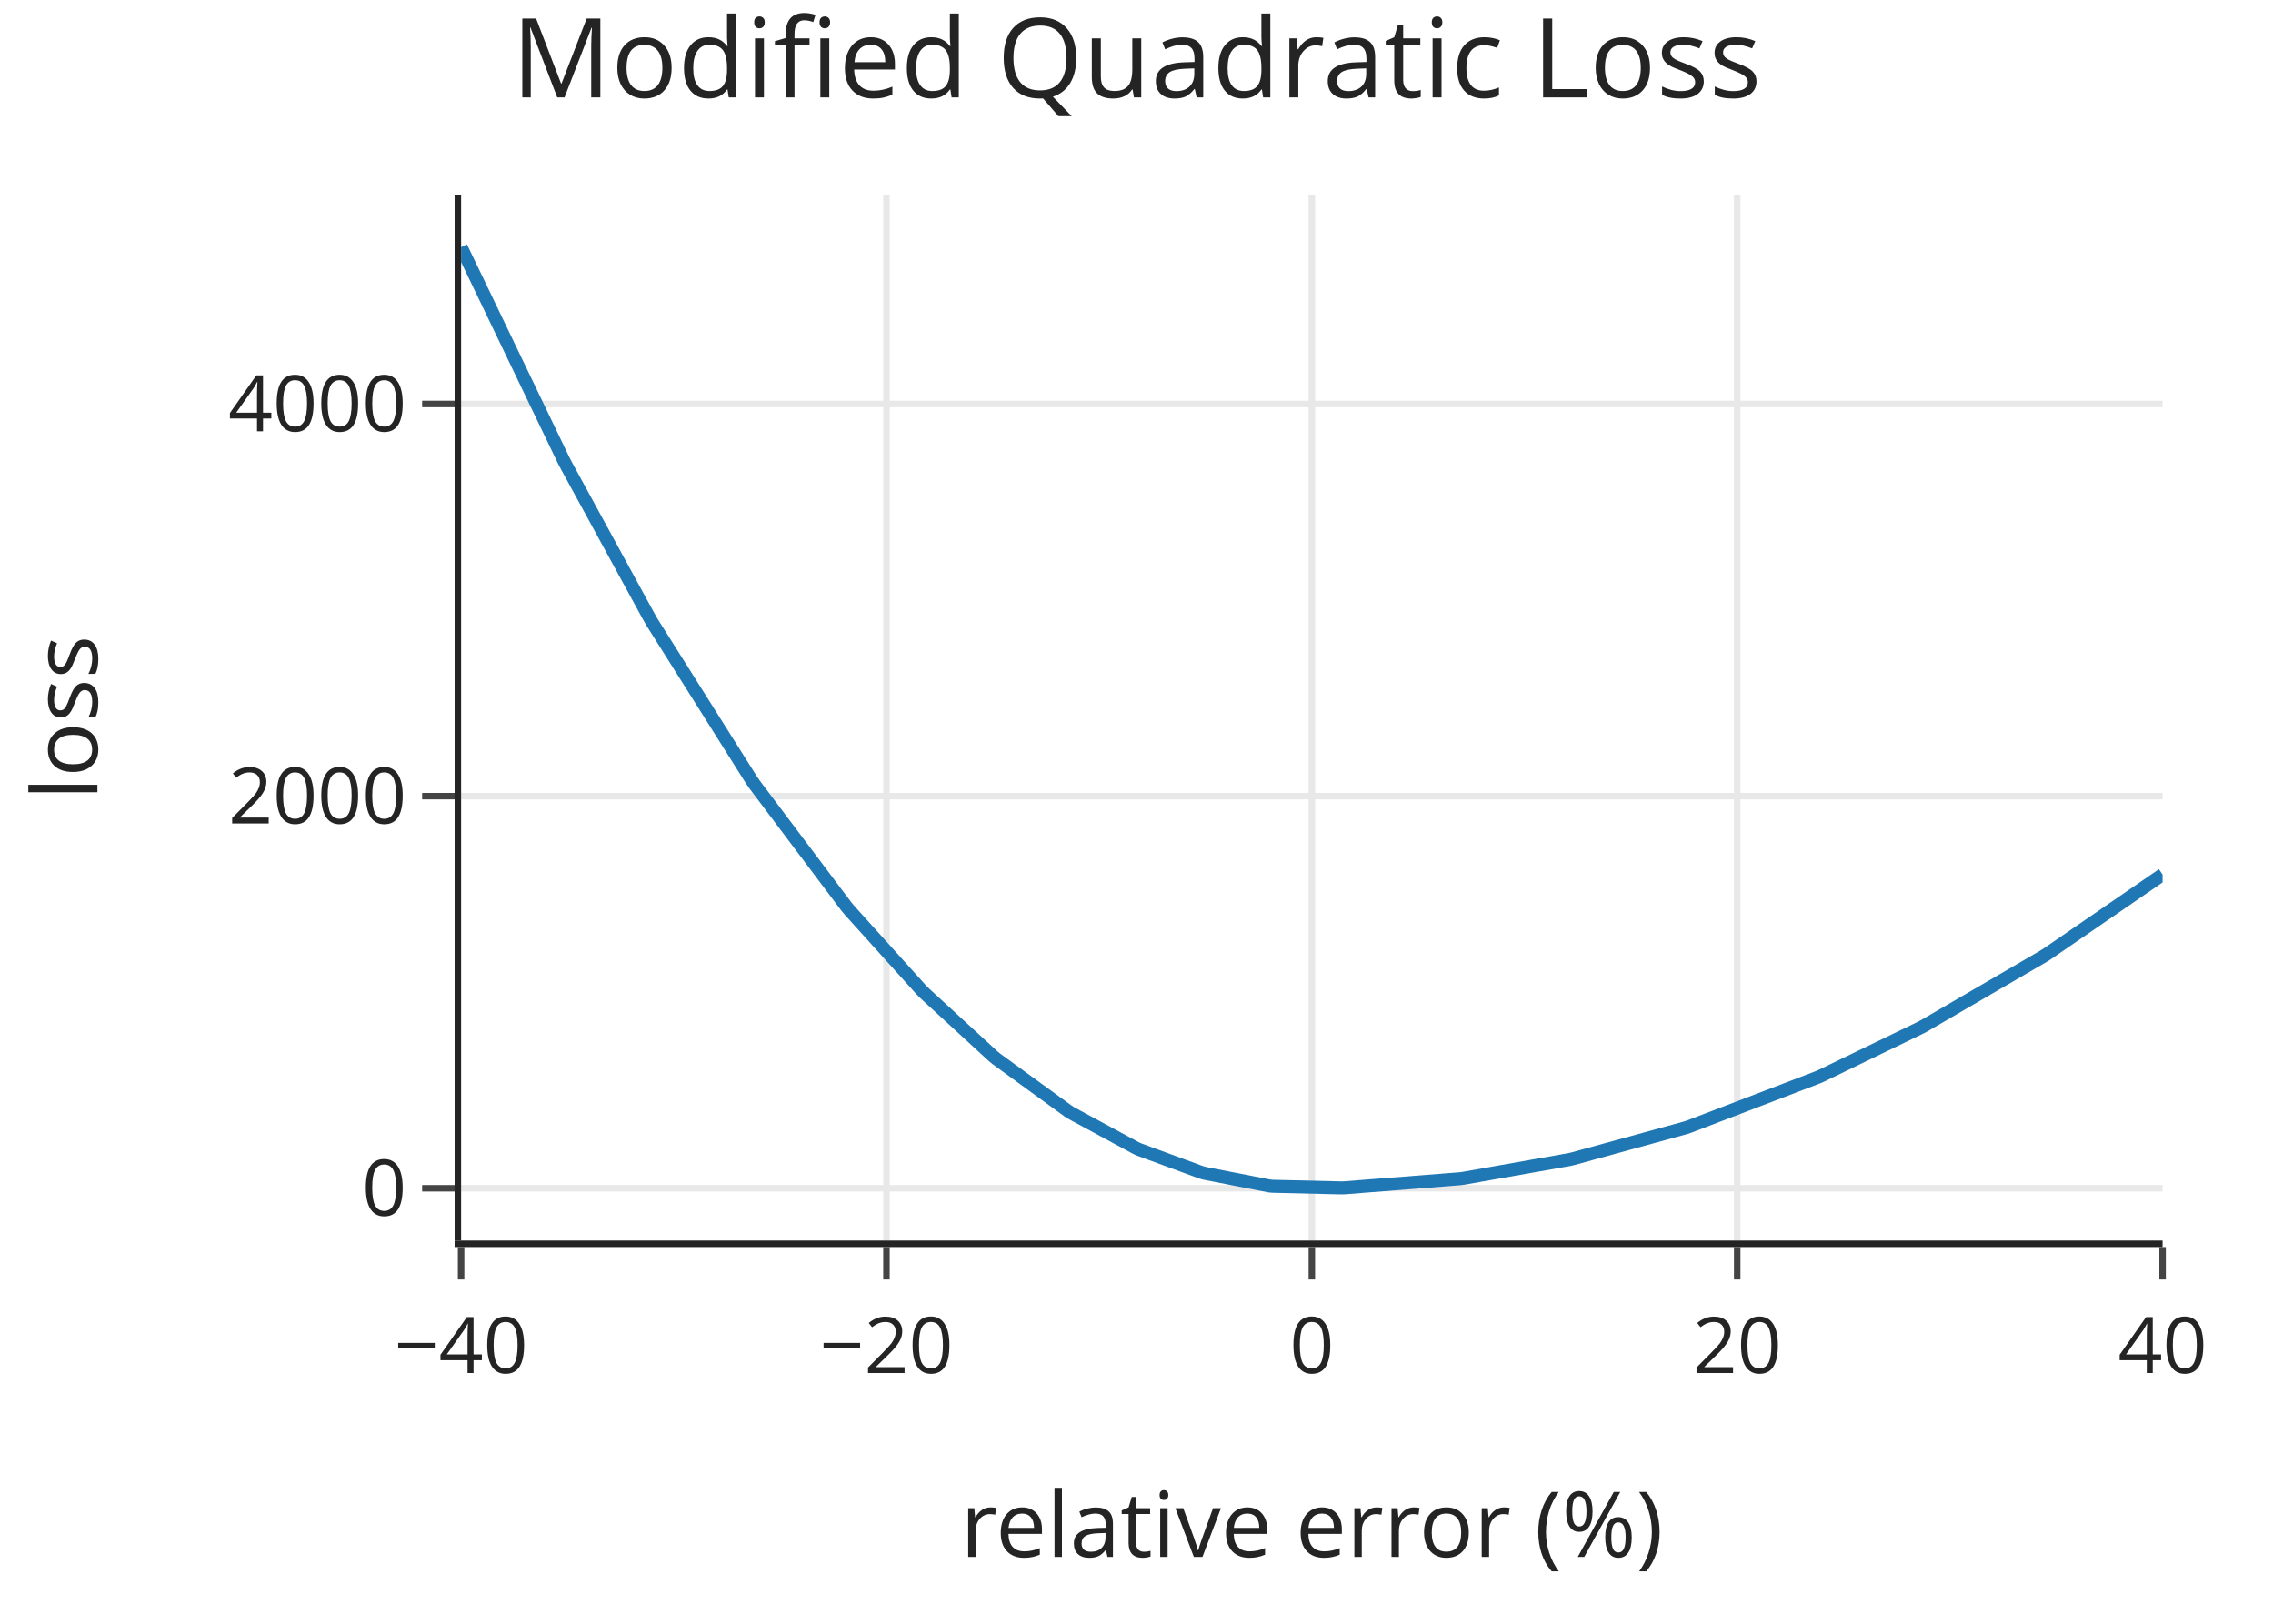
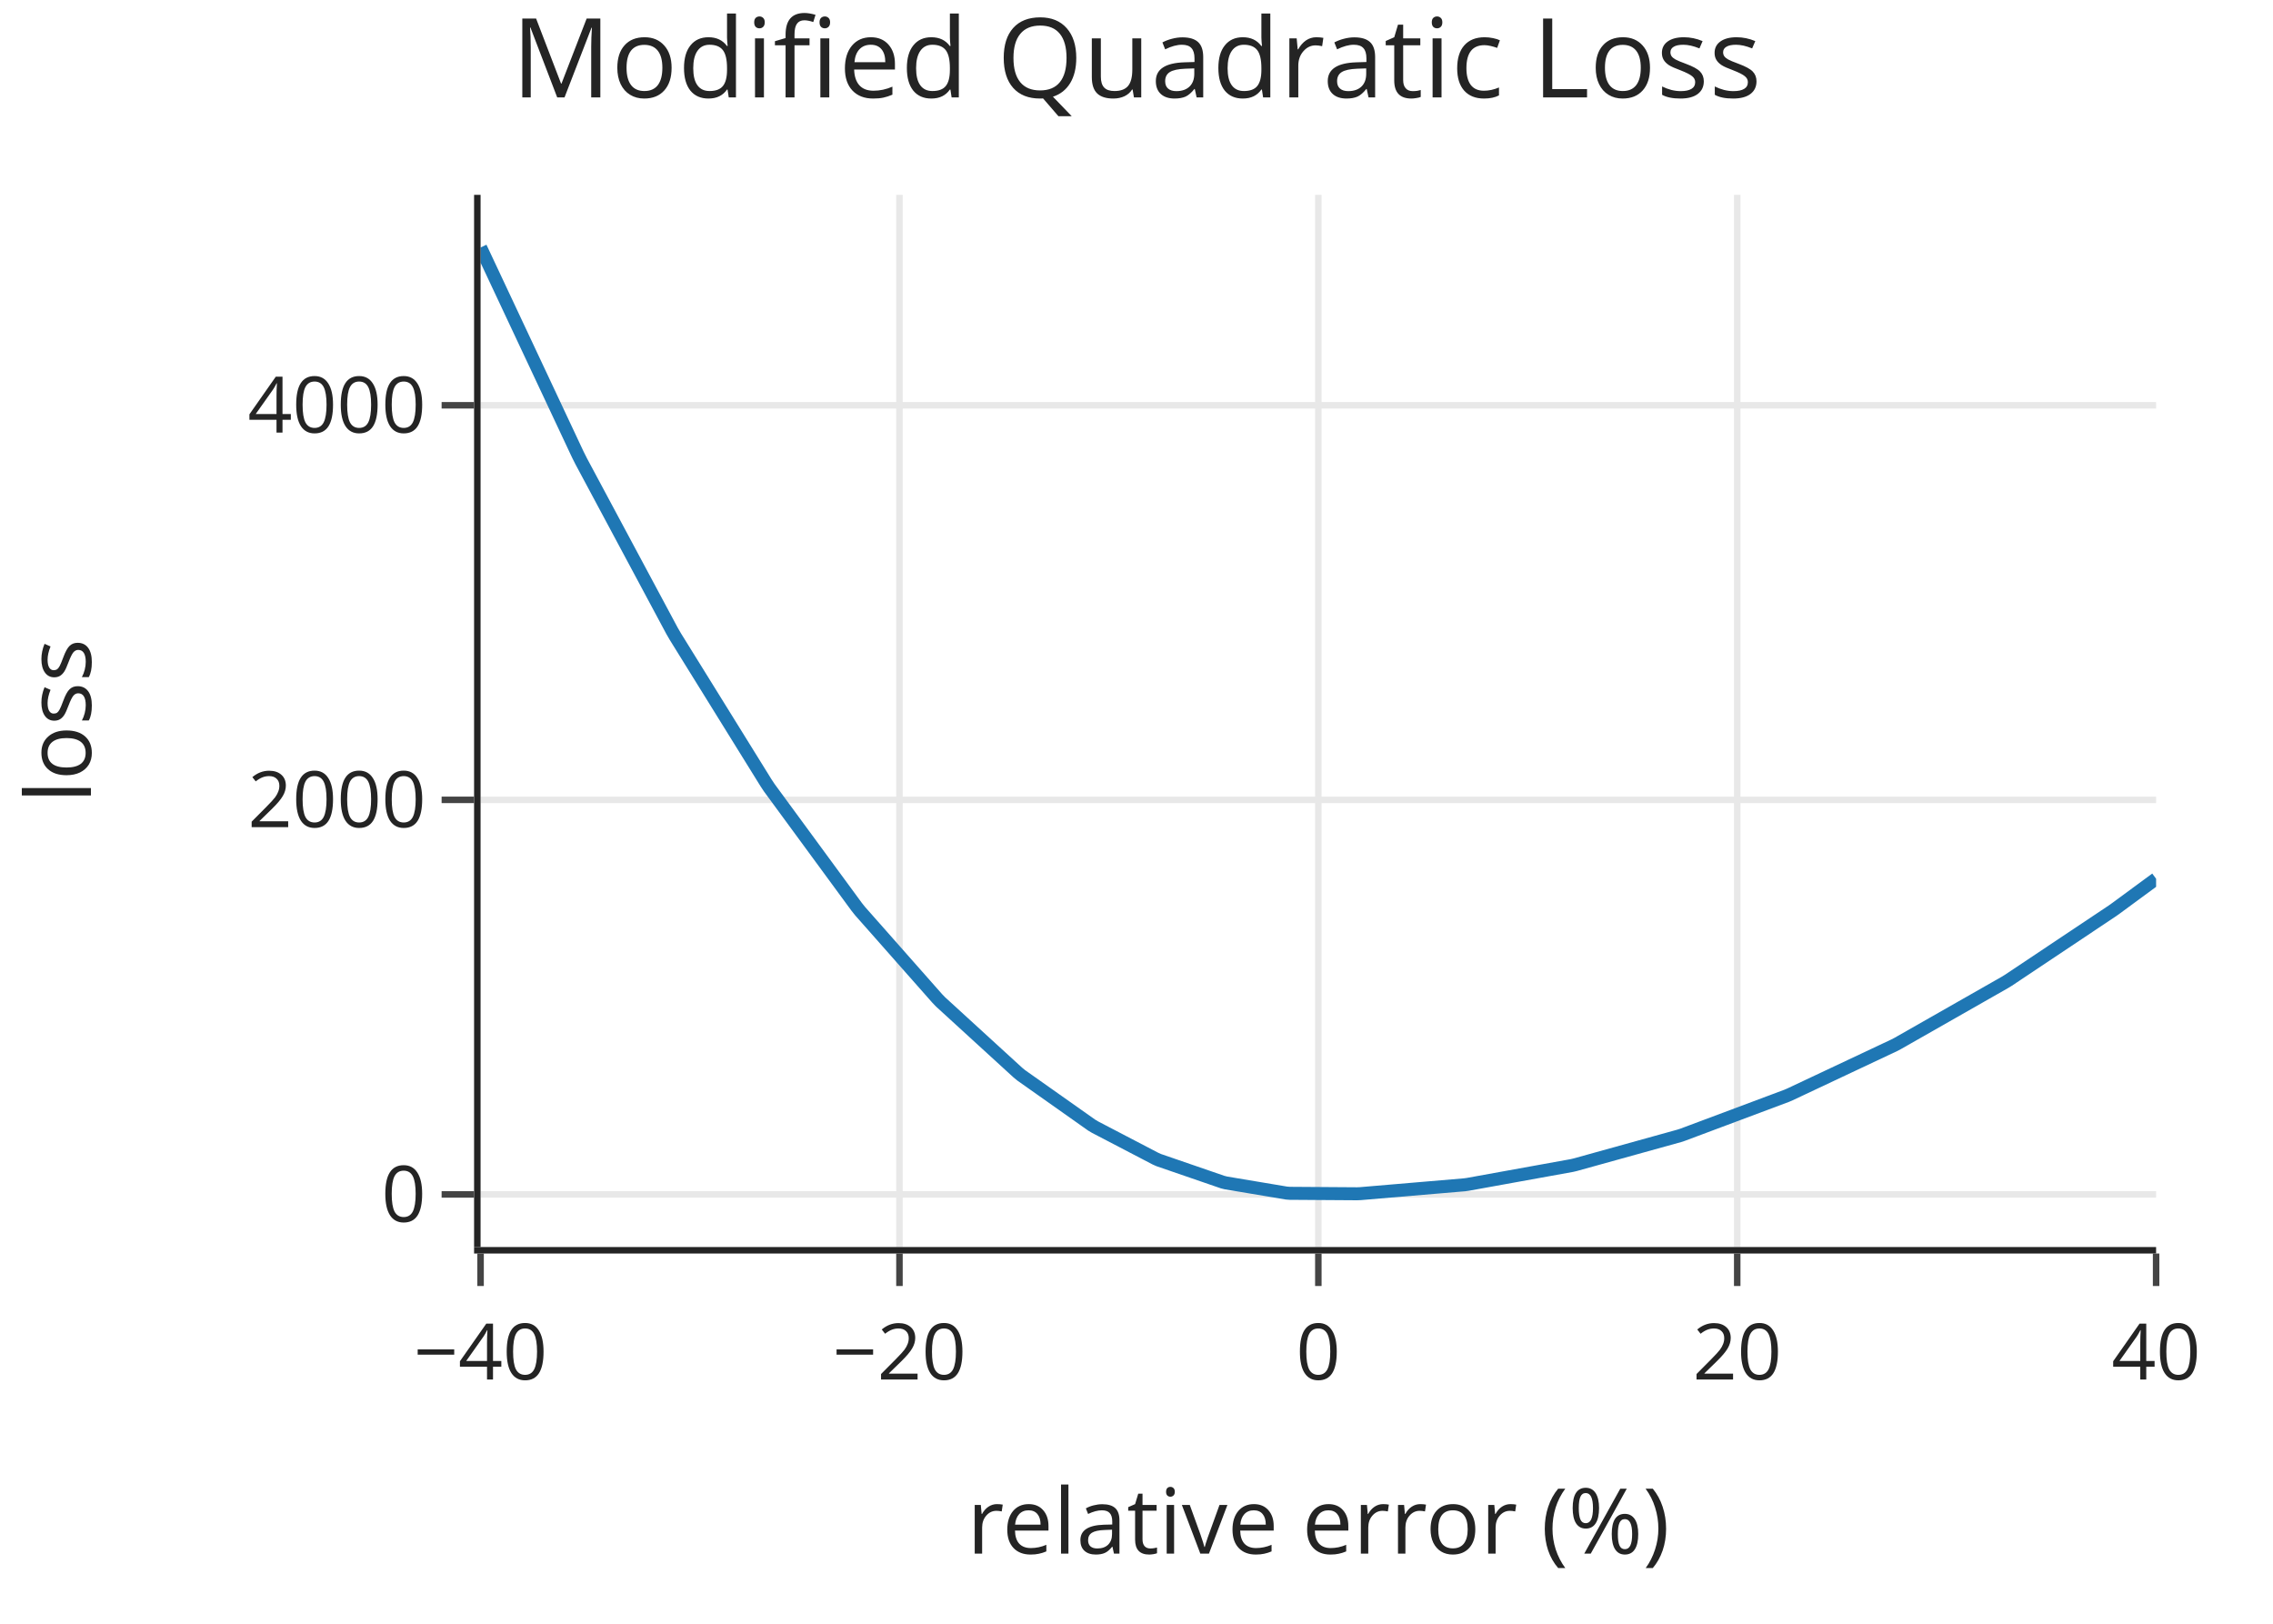
<svg xmlns="http://www.w3.org/2000/svg" class="main-svg" width="350" height="250" style="" viewBox="0 0 350 250">
  <rect x="0" y="0" width="350" height="250" style="fill: rgb(255, 255, 255); fill-opacity: 1;" />
-   <defs id="defs-597af4">
+   <defs id="defs-839b89">
    <g class="clips">
-       <clipPath id="clip597af4xyplot" class="plotclip">
-         <rect width="262" height="161" />
+       <clipPath id="clip839b89xyplot" class="plotclip">
+         <rect width="258" height="162" />
      </clipPath>
-       <clipPath class="axesclip" id="clip597af4x">
-         <rect x="71" y="0" width="262" height="250" />
+       <clipPath class="axesclip" id="clip839b89x">
+         <rect x="74" y="0" width="258" height="250" />
      </clipPath>
-       <clipPath class="axesclip" id="clip597af4y">
-         <rect x="0" y="30" width="350" height="161" />
+       <clipPath class="axesclip" id="clip839b89y">
+         <rect x="0" y="30" width="350" height="162" />
      </clipPath>
-       <clipPath class="axesclip" id="clip597af4xy">
-         <rect x="71" y="30" width="262" height="161" />
+       <clipPath class="axesclip" id="clip839b89xy">
+         <rect x="74" y="30" width="258" height="162" />
      </clipPath>
    </g>
    <g class="gradients" />
    <g class="patterns" />
  </defs>
  <g class="bglayer" />
  <g class="layer-below">
    <g class="imagelayer" />
    <g class="shapelayer" />
  </g>
  <g class="cartesianlayer">
    <g class="subplot xy">
      <g class="layer-subplot">
        <g class="shapelayer" />
        <g class="imagelayer" />
      </g>
+       <g class="minor-gridlayer">
+         <g class="x" />
+         <g class="y" />
+       </g>
      <g class="gridlayer">
        <g class="x">
-           <path class="xgrid crisp" transform="translate(136.5,0)" d="M0,30v161" style="stroke: rgb(232, 232, 232); stroke-opacity: 1; stroke-width: 1px;" />
-           <path class="xgrid crisp" transform="translate(202,0)" d="M0,30v161" style="stroke: rgb(232, 232, 232); stroke-opacity: 1; stroke-width: 1px;" />
-           <path class="xgrid crisp" transform="translate(267.5,0)" d="M0,30v161" style="stroke: rgb(232, 232, 232); stroke-opacity: 1; stroke-width: 1px;" />
+           <path class="xgrid crisp" transform="translate(138.5,0)" d="M0,30v162" style="stroke: rgb(232, 232, 232); stroke-opacity: 1; stroke-width: 1px;" />
+           <path class="xgrid crisp" transform="translate(203,0)" d="M0,30v162" style="stroke: rgb(232, 232, 232); stroke-opacity: 1; stroke-width: 1px;" />
+           <path class="xgrid crisp" transform="translate(267.5,0)" d="M0,30v162" style="stroke: rgb(232, 232, 232); stroke-opacity: 1; stroke-width: 1px;" />
        </g>
        <g class="y">
-           <path class="ygrid crisp" transform="translate(0,182.95)" d="M71,0h262" style="stroke: rgb(232, 232, 232); stroke-opacity: 1; stroke-width: 1px;" />
-           <path class="ygrid crisp" transform="translate(0,122.58)" d="M71,0h262" style="stroke: rgb(232, 232, 232); stroke-opacity: 1; stroke-width: 1px;" />
-           <path class="ygrid crisp" transform="translate(0,62.2)" d="M71,0h262" style="stroke: rgb(232, 232, 232); stroke-opacity: 1; stroke-width: 1px;" />
+           <path class="ygrid crisp" transform="translate(0,183.9)" d="M74,0h258" style="stroke: rgb(232, 232, 232); stroke-opacity: 1; stroke-width: 1px;" />
+           <path class="ygrid crisp" transform="translate(0,123.15)" d="M74,0h258" style="stroke: rgb(232, 232, 232); stroke-opacity: 1; stroke-width: 1px;" />
+           <path class="ygrid crisp" transform="translate(0,62.4)" d="M74,0h258" style="stroke: rgb(232, 232, 232); stroke-opacity: 1; stroke-width: 1px;" />
        </g>
      </g>
      <g class="zerolinelayer" />
      <path class="xlines-below" />
      <path class="ylines-below" />
      <g class="overlines-below" />
      <g class="xaxislayer-below" />
      <g class="yaxislayer-below" />
      <g class="overaxes-below" />
-       <g class="plot" transform="translate(71,30)" clip-path="url(#clip597af4xyplot)">
+       <g class="plot" transform="translate(74,30)" clip-path="url(#clip839b89xyplot)">
        <g class="scatterlayer mlayer">
-           <g class="trace scatter trace343e69" style="stroke-miterlimit: 2; opacity: 1;">
+           <g class="trace scatter trace6a7b9b" style="stroke-miterlimit: 2; opacity: 1;">
            <g class="fills" />
            <g class="errorbars" />
            <g class="lines">
-               <path class="js-line" d="M0,8.05L15.75,40.8L16.28,41.82L28.88,64.89L29.4,65.8L44.63,89.96L45.15,90.73L59.33,109.58L59.86,110.21L70.88,122.43L71.41,122.96L81.91,132.6L82.43,133.03L93.46,141.05L93.98,141.38L103.96,146.78L104.48,147.01L113.94,150.49L114.46,150.64L124.44,152.59L124.96,152.64L135.46,152.89L135.99,152.88L153.84,151.48L154.36,151.41L170.64,148.53L171.17,148.41L188.49,143.65L189.02,143.48L208.97,135.84L209.49,135.61L224.72,128.23L225.25,127.95L243.62,117.25L244.15,116.92L262,104.65" style="vector-effect: non-scaling-stroke; fill: none; stroke: rgb(31, 119, 180); stroke-opacity: 1; stroke-width: 2px; opacity: 1;" />
+               <path class="js-line" d="M0,8.1L14.99,40.02L15.51,41.05L29.47,67.11L29.99,68.01L43.95,90.52L44.46,91.29L57.91,109.62L58.42,110.26L70.32,123.73L70.83,124.26L82.73,135.14L83.24,135.56L94.1,143.23L94.62,143.54L103.92,148.39L104.44,148.62L114.26,152L114.78,152.13L124.09,153.69L124.61,153.73L134.95,153.8L135.46,153.78L151.49,152.42L152.01,152.35L168.04,149.45L168.55,149.33L184.58,144.88L185.1,144.71L201.13,138.71L201.64,138.49L217.67,130.94L218.19,130.67L234.73,121.25L235.25,120.93L251.28,110.23L251.8,109.86L258,105.3" style="vector-effect: none; fill: none; stroke: rgb(31, 119, 180); stroke-opacity: 1; stroke-width: 2px; opacity: 1;" />
            </g>
            <g class="points" />
            <g class="text" />
          </g>
        </g>
      </g>
      <g class="overplot" />
-       <path class="xlines-above crisp" d="M70,191.5H333" style="fill: none; stroke-width: 1px; stroke: rgb(36, 36, 36); stroke-opacity: 1;" />
-       <path class="ylines-above crisp" d="M70.5,30V191" style="fill: none; stroke-width: 1px; stroke: rgb(36, 36, 36); stroke-opacity: 1;" />
+       <path class="xlines-above crisp" d="M73,192.5H332" style="fill: none; stroke-width: 1px; stroke: rgb(36, 36, 36); stroke-opacity: 1;" />
+       <path class="ylines-above crisp" d="M73.5,30V192" style="fill: none; stroke-width: 1px; stroke: rgb(36, 36, 36); stroke-opacity: 1;" />
      <g class="overlines-above" />
      <g class="xaxislayer-above">
-         <path class="xtick ticks crisp" d="M0,192v5" transform="translate(71,0)" style="stroke: rgb(68, 68, 68); stroke-opacity: 1; stroke-width: 1px;" />
-         <path class="xtick ticks crisp" d="M0,192v5" transform="translate(136.5,0)" style="stroke: rgb(68, 68, 68); stroke-opacity: 1; stroke-width: 1px;" />
-         <path class="xtick ticks crisp" d="M0,192v5" transform="translate(202,0)" style="stroke: rgb(68, 68, 68); stroke-opacity: 1; stroke-width: 1px;" />
-         <path class="xtick ticks crisp" d="M0,192v5" transform="translate(267.5,0)" style="stroke: rgb(68, 68, 68); stroke-opacity: 1; stroke-width: 1px;" />
-         <path class="xtick ticks crisp" d="M0,192v5" transform="translate(333,0)" style="stroke: rgb(68, 68, 68); stroke-opacity: 1; stroke-width: 1px;" />
+         <path class="xtick ticks crisp" d="M0,193v5" transform="translate(74,0)" style="stroke: rgb(68, 68, 68); stroke-opacity: 1; stroke-width: 1px;" />
+         <path class="xtick ticks crisp" d="M0,193v5" transform="translate(138.5,0)" style="stroke: rgb(68, 68, 68); stroke-opacity: 1; stroke-width: 1px;" />
+         <path class="xtick ticks crisp" d="M0,193v5" transform="translate(203,0)" style="stroke: rgb(68, 68, 68); stroke-opacity: 1; stroke-width: 1px;" />
+         <path class="xtick ticks crisp" d="M0,193v5" transform="translate(267.5,0)" style="stroke: rgb(68, 68, 68); stroke-opacity: 1; stroke-width: 1px;" />
+         <path class="xtick ticks crisp" d="M0,193v5" transform="translate(332,0)" style="stroke: rgb(68, 68, 68); stroke-opacity: 1; stroke-width: 1px;" />
        <g class="xtick">
-           <text text-anchor="middle" x="0" y="211.4" transform="translate(71,0)" style="font-family: 'Open Sans', verdana, arial, sans-serif; font-size: 12px; fill: rgb(36, 36, 36); fill-opacity: 1; white-space: pre; opacity: 1;">−40</text>
+           <text text-anchor="middle" x="0" y="212.4" transform="translate(74,0)" style="font-family: 'Open Sans', verdana, arial, sans-serif; font-size: 12px; fill: rgb(36, 36, 36); fill-opacity: 1; white-space: pre; opacity: 1;">−40</text>
        </g>
        <g class="xtick">
-           <text text-anchor="middle" x="0" y="211.4" style="font-family: 'Open Sans', verdana, arial, sans-serif; font-size: 12px; fill: rgb(36, 36, 36); fill-opacity: 1; white-space: pre; opacity: 1;" transform="translate(136.5,0)">−20</text>
+           <text text-anchor="middle" x="0" y="212.4" style="font-family: 'Open Sans', verdana, arial, sans-serif; font-size: 12px; fill: rgb(36, 36, 36); fill-opacity: 1; white-space: pre; opacity: 1;" transform="translate(138.5,0)">−20</text>
        </g>
        <g class="xtick">
-           <text text-anchor="middle" x="0" y="211.4" style="font-family: 'Open Sans', verdana, arial, sans-serif; font-size: 12px; fill: rgb(36, 36, 36); fill-opacity: 1; white-space: pre; opacity: 1;" transform="translate(202,0)">0</text>
+           <text text-anchor="middle" x="0" y="212.4" style="font-family: 'Open Sans', verdana, arial, sans-serif; font-size: 12px; fill: rgb(36, 36, 36); fill-opacity: 1; white-space: pre; opacity: 1;" transform="translate(203,0)">0</text>
        </g>
        <g class="xtick">
-           <text text-anchor="middle" x="0" y="211.4" style="font-family: 'Open Sans', verdana, arial, sans-serif; font-size: 12px; fill: rgb(36, 36, 36); fill-opacity: 1; white-space: pre; opacity: 1;" transform="translate(267.5,0)">20</text>
+           <text text-anchor="middle" x="0" y="212.4" style="font-family: 'Open Sans', verdana, arial, sans-serif; font-size: 12px; fill: rgb(36, 36, 36); fill-opacity: 1; white-space: pre; opacity: 1;" transform="translate(267.5,0)">20</text>
        </g>
        <g class="xtick">
-           <text text-anchor="middle" x="0" y="211.4" style="font-family: 'Open Sans', verdana, arial, sans-serif; font-size: 12px; fill: rgb(36, 36, 36); fill-opacity: 1; white-space: pre; opacity: 1;" transform="translate(333,0)">40</text>
+           <text text-anchor="middle" x="0" y="212.4" style="font-family: 'Open Sans', verdana, arial, sans-serif; font-size: 12px; fill: rgb(36, 36, 36); fill-opacity: 1; white-space: pre; opacity: 1;" transform="translate(332,0)">40</text>
        </g>
      </g>
      <g class="yaxislayer-above">
-         <path class="ytick ticks crisp" d="M70,0h-5" transform="translate(0,182.95)" style="stroke: rgb(68, 68, 68); stroke-opacity: 1; stroke-width: 1px;" />
-         <path class="ytick ticks crisp" d="M70,0h-5" transform="translate(0,122.58)" style="stroke: rgb(68, 68, 68); stroke-opacity: 1; stroke-width: 1px;" />
-         <path class="ytick ticks crisp" d="M70,0h-5" transform="translate(0,62.2)" style="stroke: rgb(68, 68, 68); stroke-opacity: 1; stroke-width: 1px;" />
+         <path class="ytick ticks crisp" d="M73,0h-5" transform="translate(0,183.9)" style="stroke: rgb(68, 68, 68); stroke-opacity: 1; stroke-width: 1px;" />
+         <path class="ytick ticks crisp" d="M73,0h-5" transform="translate(0,123.15)" style="stroke: rgb(68, 68, 68); stroke-opacity: 1; stroke-width: 1px;" />
+         <path class="ytick ticks crisp" d="M73,0h-5" transform="translate(0,62.4)" style="stroke: rgb(68, 68, 68); stroke-opacity: 1; stroke-width: 1px;" />
        <g class="ytick">
-           <text text-anchor="end" x="62.6" y="4.2" transform="translate(0,182.95)" style="font-family: 'Open Sans', verdana, arial, sans-serif; font-size: 12px; fill: rgb(36, 36, 36); fill-opacity: 1; white-space: pre; opacity: 1;">0</text>
+           <text text-anchor="end" x="65.6" y="4.2" transform="translate(0,183.9)" style="font-family: 'Open Sans', verdana, arial, sans-serif; font-size: 12px; fill: rgb(36, 36, 36); fill-opacity: 1; white-space: pre; opacity: 1;">0</text>
        </g>
        <g class="ytick">
-           <text text-anchor="end" x="62.6" y="4.2" style="font-family: 'Open Sans', verdana, arial, sans-serif; font-size: 12px; fill: rgb(36, 36, 36); fill-opacity: 1; white-space: pre; opacity: 1;" transform="translate(0,122.58)">2000</text>
+           <text text-anchor="end" x="65.6" y="4.2" style="font-family: 'Open Sans', verdana, arial, sans-serif; font-size: 12px; fill: rgb(36, 36, 36); fill-opacity: 1; white-space: pre; opacity: 1;" transform="translate(0,123.15)">2000</text>
        </g>
        <g class="ytick">
-           <text text-anchor="end" x="62.6" y="4.2" style="font-family: 'Open Sans', verdana, arial, sans-serif; font-size: 12px; fill: rgb(36, 36, 36); fill-opacity: 1; white-space: pre; opacity: 1;" transform="translate(0,62.2)">4000</text>
+           <text text-anchor="end" x="65.6" y="4.2" style="font-family: 'Open Sans', verdana, arial, sans-serif; font-size: 12px; fill: rgb(36, 36, 36); fill-opacity: 1; white-space: pre; opacity: 1;" transform="translate(0,62.4)">4000</text>
        </g>
      </g>
      <g class="overaxes-above" />
    </g>
  </g>
  <g class="polarlayer" />
  <g class="smithlayer" />
  <g class="ternarylayer" />
  <g class="geolayer" />
  <g class="funnelarealayer" />
  <g class="pielayer" />
  <g class="iciclelayer" />
  <g class="treemaplayer" />
  <g class="sunburstlayer" />
  <g class="glimages" />
-   <defs id="topdefs-597af4">
+   <defs id="topdefs-839b89">
    <g class="clips" />
  </defs>
  <g class="layer-above">
    <g class="imagelayer" />
    <g class="shapelayer" />
  </g>
  <g class="infolayer">
    <g class="g-gtitle">
      <text class="gtitle" x="175" y="15" text-anchor="middle" dy="0em" style="font-family: 'Open Sans', verdana, arial, sans-serif; font-size: 17px; fill: rgb(36, 36, 36); opacity: 1; font-weight: normal; white-space: pre;">Modified Quadratic Loss</text>
    </g>
    <g class="g-xtitle">
-       <text class="xtitle" x="202" y="239.706" text-anchor="middle" style="font-family: 'Open Sans', verdana, arial, sans-serif; font-size: 14px; fill: rgb(36, 36, 36); opacity: 1; font-weight: normal; white-space: pre;">relative error (%)</text>
+       <text class="xtitle" x="203" y="239.206" text-anchor="middle" style="font-family: 'Open Sans', verdana, arial, sans-serif; font-size: 14px; fill: rgb(36, 36, 36); opacity: 1; font-weight: normal; white-space: pre;">relative error (%)</text>
    </g>
-     <g class="g-ytitle" transform="translate(4.65918,0)">
-       <text class="ytitle" transform="rotate(-90,10.34063,110.5)" x="10.341" y="110.5" text-anchor="middle" style="font-family: 'Open Sans', verdana, arial, sans-serif; font-size: 14px; fill: rgb(36, 36, 36); opacity: 1; font-weight: normal; white-space: pre;">loss</text>
+     <g class="g-ytitle" transform="translate(3.22168,0)">
+       <text class="ytitle" transform="rotate(-90,10.77813,111)" x="10.778" y="111" text-anchor="middle" style="font-family: 'Open Sans', verdana, arial, sans-serif; font-size: 14px; fill: rgb(36, 36, 36); opacity: 1; font-weight: normal; white-space: pre;">loss</text>
    </g>
  </g>
</svg>
